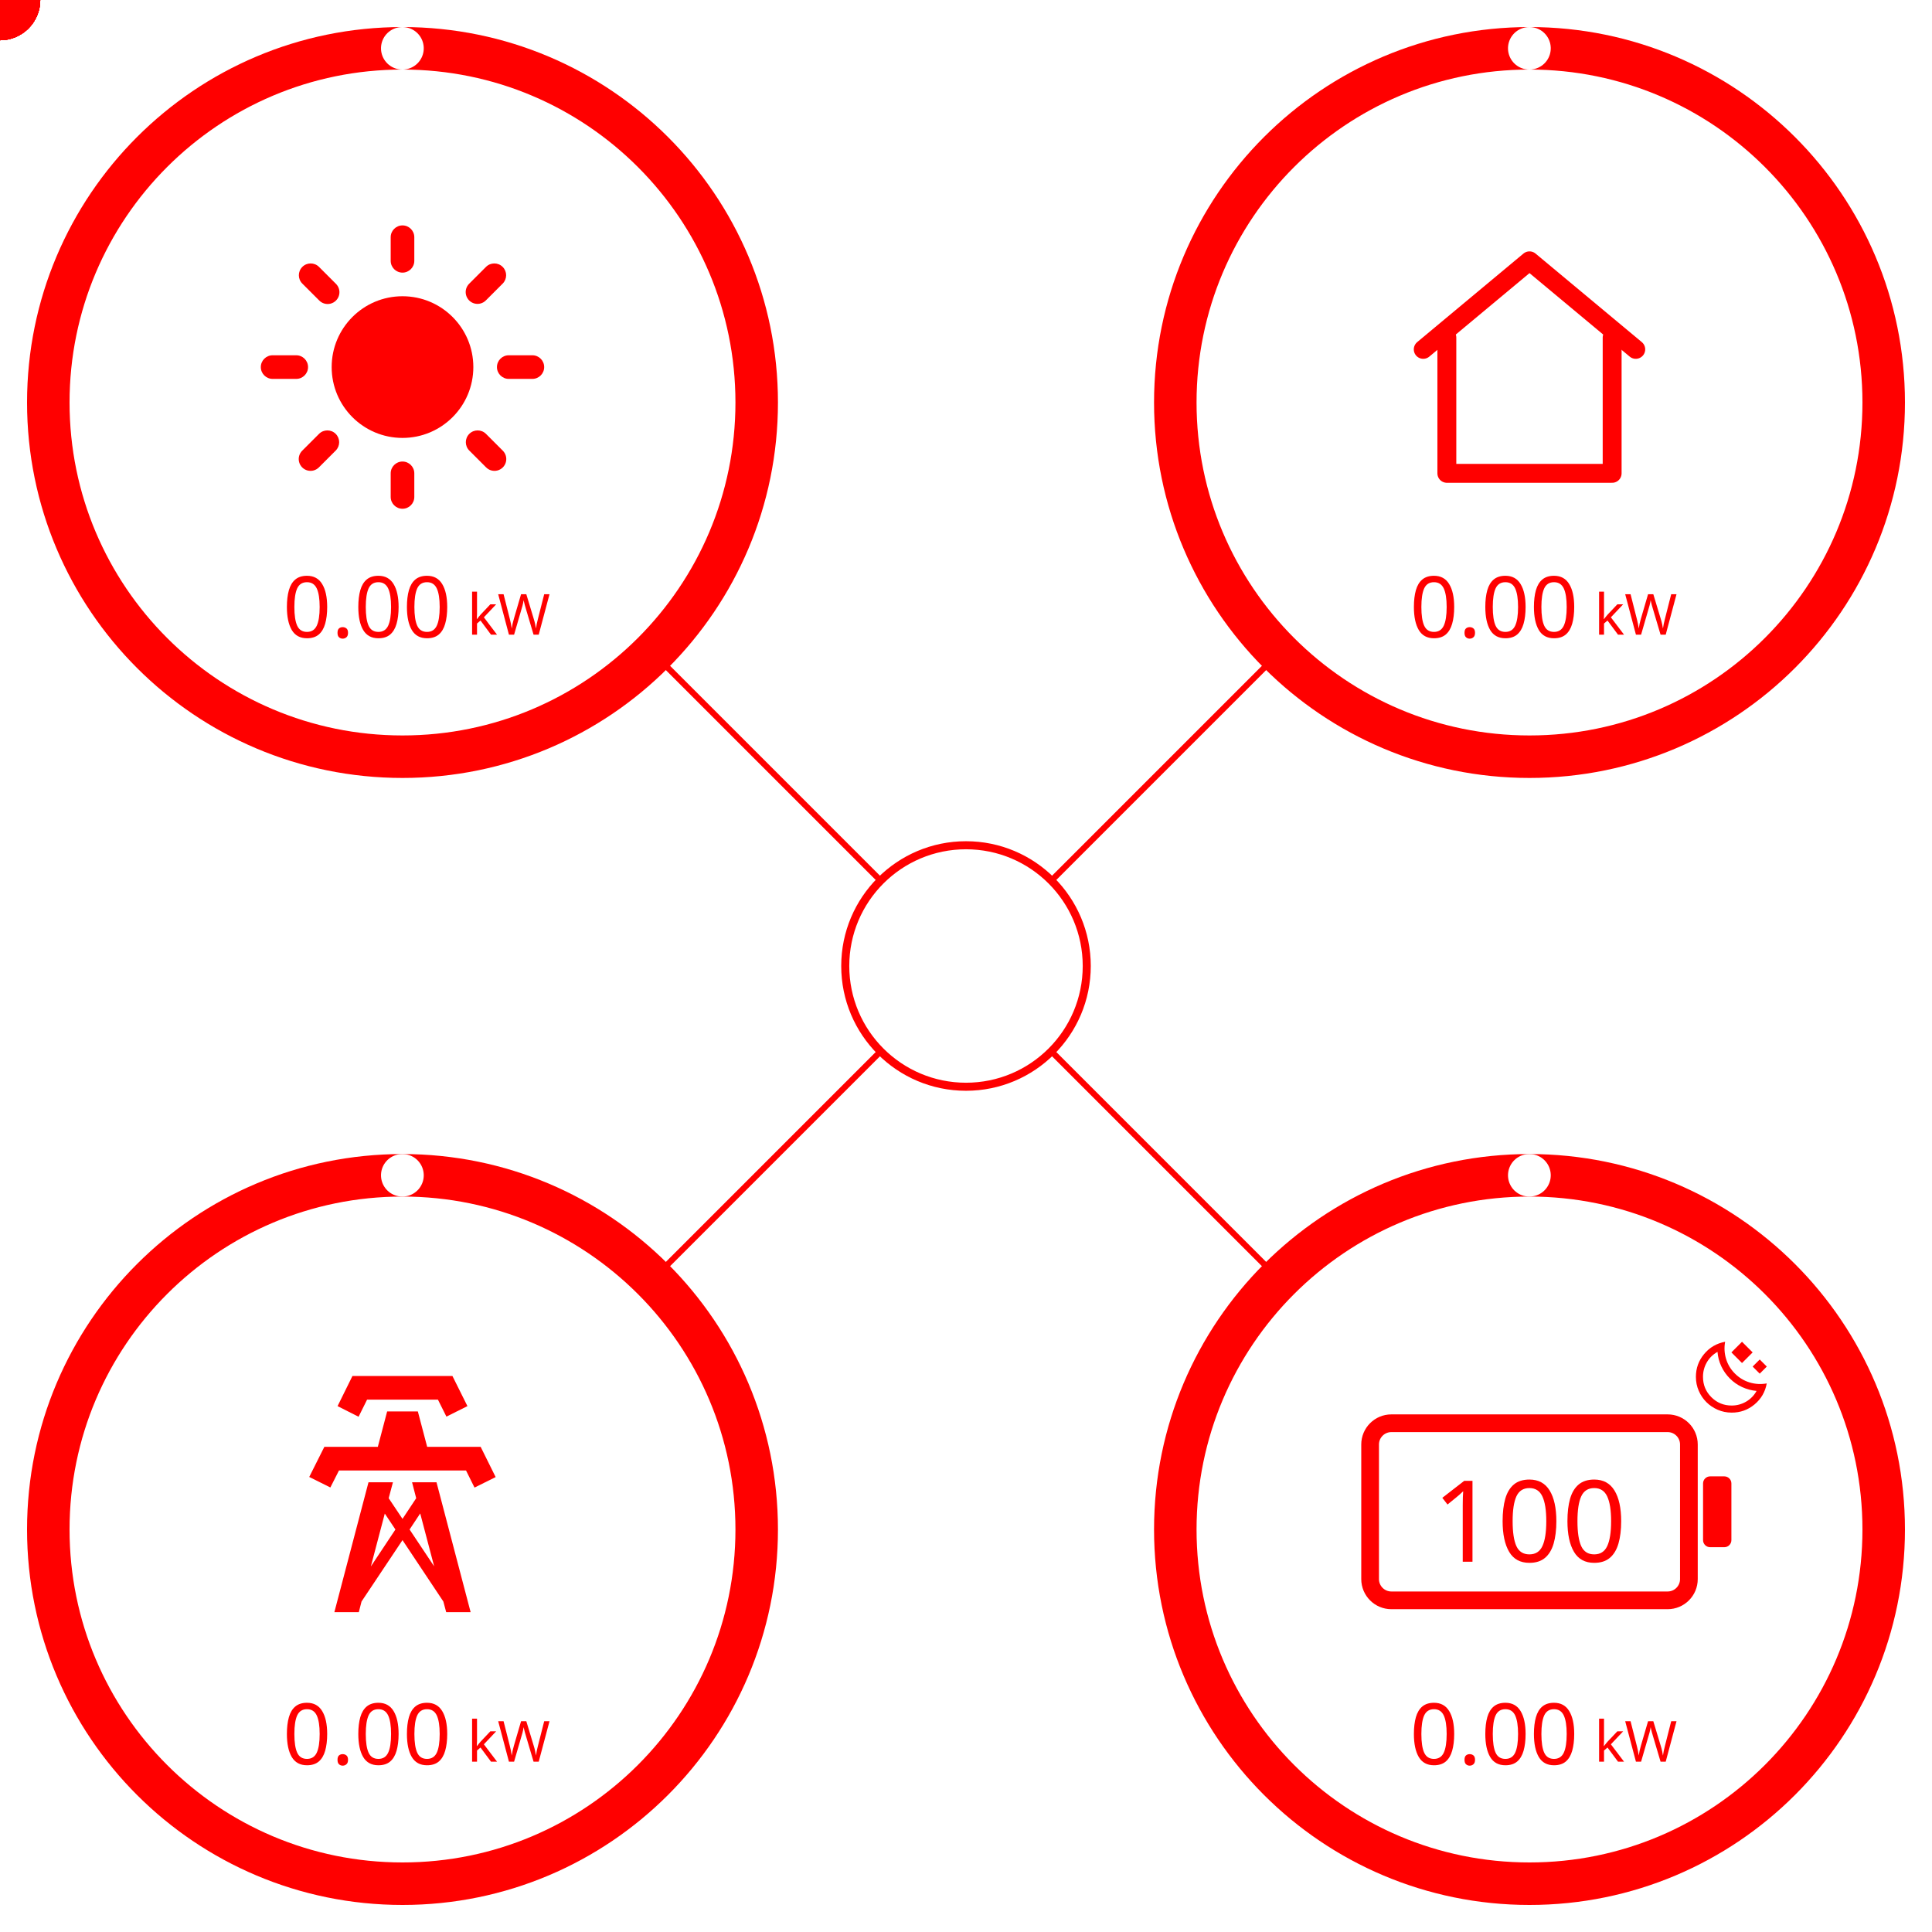
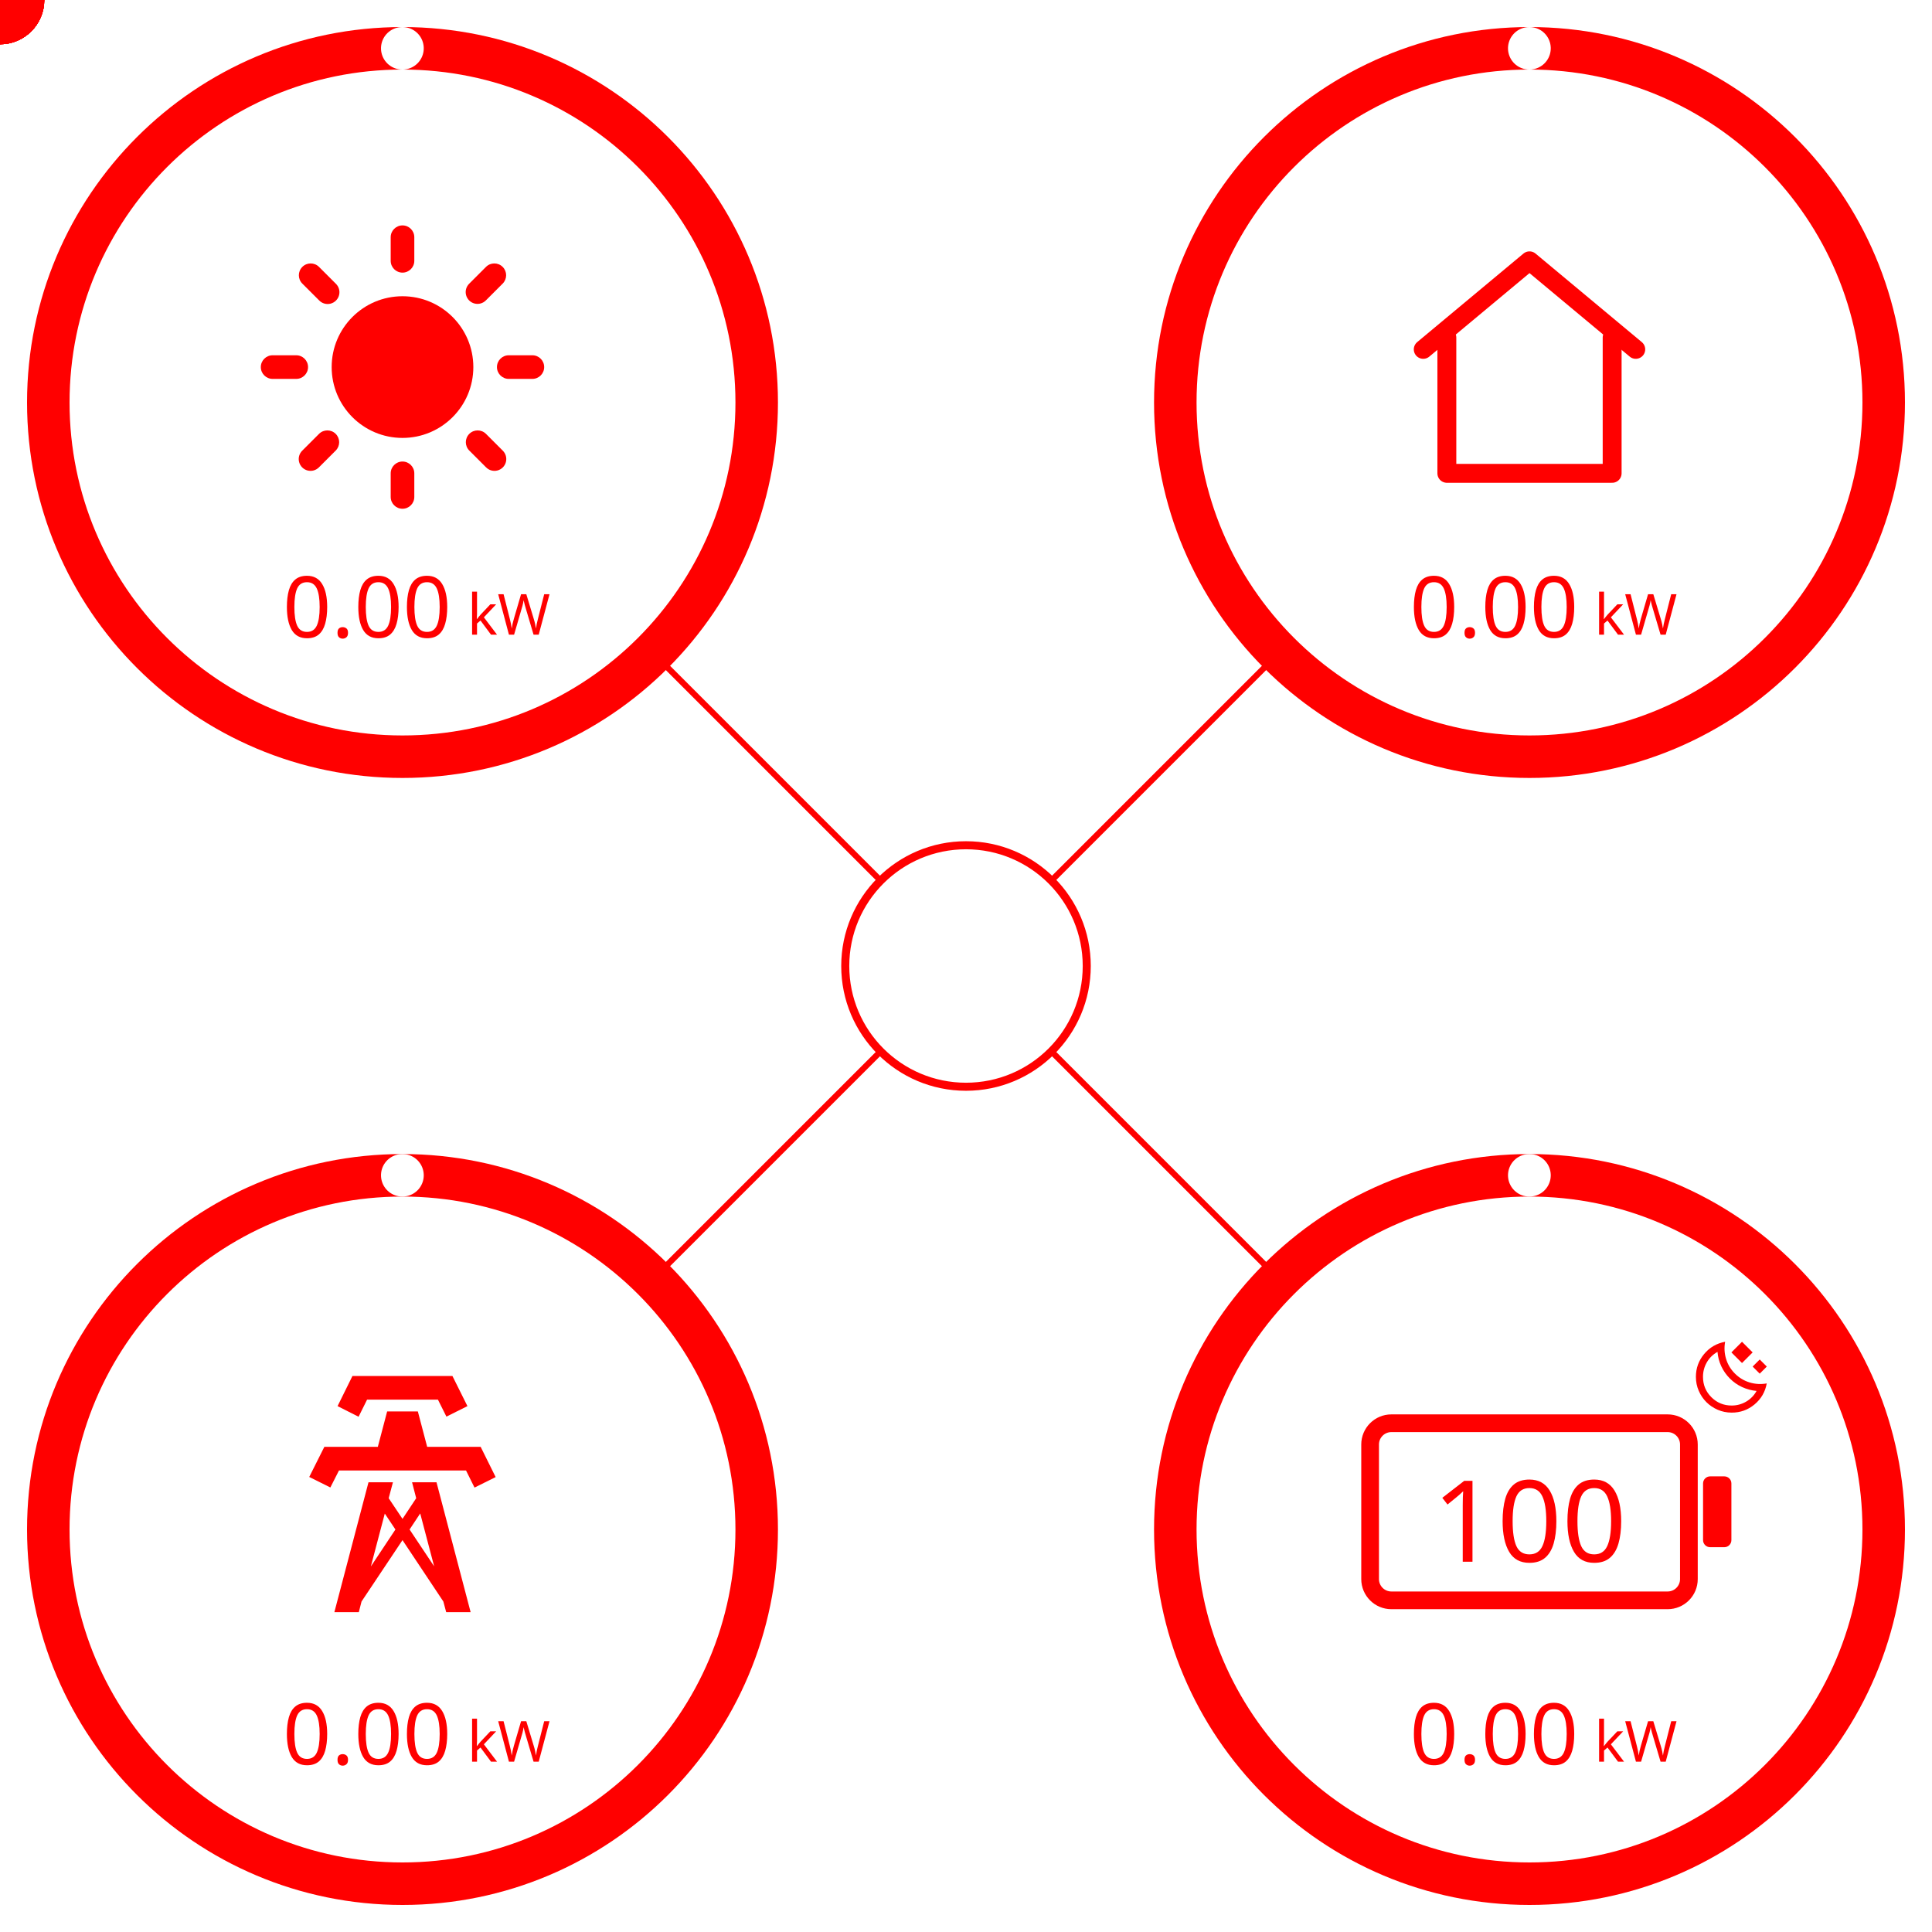
<svg xmlns="http://www.w3.org/2000/svg" width="480" height="480" viewBox="0 0 480 480">
  <style>
    svg {
      font-family: Open Sans;
      --first-highlight: #F5C211;
      --second-highlight: #3584E4;
      --third-highlight: #22c55e;
      --fourth-highlight: #A352CC;
      --outline-color: #deddda;
      --fill-color: #ffffff;
      --label-color: #000000;
      --center-background: #d73237;
      --center-outline: #ffffff;
      --center-icon: #fff;
      --connection-color: #77767b;
    }
  </style>
-   <defs>
-     <filter id="glow" x="-100%" y="-100%" width="300%" height="300%">
-       <feGaussianBlur stdDeviation="4" result="blur" />
-       <feMerge>
-         <feMergeNode in="blur" />
-         <feMergeNode in="SourceGraphic" />
-       </feMerge>
-     </filter>
-   </defs>
  <path d="M160,160L225,225" id="gridPath" stroke="var(--connection-color, red)" stroke-width="1.5" />
  <path d="M320,160L255,225" id="gridPath" stroke="var(--connection-color, red)" stroke-width="1.5" />
  <path d="M320,320L255,255" id="gridPath" stroke="var(--connection-color, red)" stroke-width="1.5" />
  <path d="M160,320L225,255" id="gridPath" stroke="var(--connection-color, red)" stroke-width="1.5" />
-   <circle id="node1" r="10" fill="var(--first-highlight, red)">
+   <circle id="node1" r="10" stroke="var(--fill-color, red)" stroke-width="2" fill="var(--first-highlight, red)">
    <animateMotion dur="1.6s" repeatCount="indefinite" path="M160,160L225,225" keyPoints="0;1" keyTimes="0;1" calcMode="linear" />
  </circle>
-   <circle id="node2" r="10" fill="var(--first-highlight, red)">
+   <circle id="node2" r="10" stroke="var(--fill-color, red)" stroke-width="2" fill="var(--first-highlight, red)">
    <animateMotion dur="1.6s" repeatCount="indefinite" path="M160,160L225,225" begin="-0.8s" keyPoints="0;1" keyTimes="0;1" calcMode="linear" />
  </circle>
-   <circle id="node3" r="10" fill="var(--second-highlight, red)">
+   <circle id="node3" r="10" stroke="var(--fill-color, red)" stroke-width="2" fill="var(--second-highlight, red)">
    <animateMotion dur="1.6s" repeatCount="indefinite" path="M320,160L255,225" keyPoints="1;0" keyTimes="0;1" calcMode="linear" />
  </circle>
-   <circle id="node4" r="10" fill="var(--second-highlight, red)">
+   <circle id="node4" r="10" stroke="var(--fill-color, red)" stroke-width="2" fill="var(--second-highlight, red)">
    <animateMotion dur="1.6s" repeatCount="indefinite" path="M320,160L255,225" begin="-0.8s" keyPoints="1;0" keyTimes="0;1" calcMode="linear" />
  </circle>
-   <circle id="node5" r="10" fill="var(--third-highlight, red)">
+   <circle id="node5" r="10" stroke="var(--fill-color, red)" stroke-width="2" fill="var(--third-highlight, red)">
    <animateMotion dur="1.6s" repeatCount="indefinite" path="M320,320L255,255" keyPoints="1;0" keyTimes="0;1" calcMode="linear" />
  </circle>
-   <circle id="node6" r="10" fill="var(--third-highlight, red)">
+   <circle id="node6" r="10" stroke="var(--fill-color, red)" stroke-width="2" fill="var(--third-highlight, red)">
    <animateMotion dur="1.6s" repeatCount="indefinite" path="M320,320L255,255" begin="-0.8s" keyPoints="1;0" keyTimes="0;1" calcMode="linear" />
  </circle>
-   <circle id="node7" r="10" fill="var(--fourth-highlight, red)">
+   <circle id="node7" r="10" stroke="var(--fill-color, red)" stroke-width="2" fill="var(--fourth-highlight, red)">
    <animateMotion dur="1.6s" repeatCount="indefinite" path="M160,320L225,255" keyPoints="1;0" keyTimes="0;1" calcMode="linear" />
  </circle>
-   <circle id="node8" r="10" fill="var(--fourth-highlight, red)">
+   <circle id="node8" r="10" stroke="var(--fill-color, red)" stroke-width="2" fill="var(--fourth-highlight, red)">
    <animateMotion dur="1.6s" repeatCount="indefinite" path="M160,320L225,255" begin="-0.8s" keyPoints="1;0" keyTimes="0;1" calcMode="linear" />
  </circle>
  <g id="top_left" transform="translate(100, 100) scale(0.88) translate(-120, -120)">
-     <defs>
-       <radialGradient id="topLeftGlow">
-         <stop offset="0%" stop-color="var(--first-highlight, red)" stop-opacity="0.14" />
-         <stop offset="55%" stop-color="var(--first-highlight, red)" stop-opacity="0.05" />
-         <stop offset="100%" stop-color="var(--first-highlight, red)" stop-opacity="0" />
-       </radialGradient>
-     </defs>
    <circle cx="120" cy="120" r="100" fill="var(--fill-color, white)" stroke="var(--outline-color, red)" stroke-width="12" />
    <circle id="topLeftProgress" cx="120" cy="120" r="100" fill="none" stroke="var(--first-highlight, white)" stroke-width="12" stroke-linecap="round" stroke-dasharray="628.32" stroke-dashoffset="628.32" transform="rotate(-90 120 120)" />
    <svg id="topLeftIcon" viewBox="0 0 24 24" stroke="none" fill="var(--first-highlight, red)" x="80" y="70" width="80" height="80">
      <circle cx="12" cy="12" r="6" />
      <path d="M12 0a1 1 0 0 1 1 1v2a1 1 0 1 1-2 0V1a1 1 0 0 1 1-1ZM0 12a1 1 0 0 1 1-1h2a1 1 0 1 1 0 2H1a1 1 0 0 1-1-1ZM21 11a1 1 0 1 0 0 2h2a1 1 0 1 0 0-2h-2ZM13 21a1 1 0 1 0-2 0v2a1 1 0 1 0 2 0v-2ZM6.343 17.657a1 1 0 0 1 0 1.414L4.93 20.485a1 1 0 1 1-1.414-1.414l1.414-1.414a1 1 0 0 1 1.414 0ZM20.485 3.515a1 1 0 0 1 0 1.414l-1.414 1.414a1 1 0 1 1-1.414-1.414l1.414-1.414a1 1 0 0 1 1.414 0ZM3.515 3.515a1 1 0 0 1 1.414 0l1.414 1.414A1 1 0 1 1 4.93 6.343L3.515 4.93a1 1 0 0 1 0-1.414ZM17.657 17.657a1 1 0 0 1 1.414 0l1.414 1.414a1 1 0 1 1-1.414 1.414l-1.414-1.414a1 1 0 0 1 0-1.414Z" />
    </svg>
    <svg id="topLeftSleepIndicator" display="none" viewBox="0 0 24 24" x="80" y="70" width="80" height="80" fill="var(--first-highlight, red)">
      <path d="M17.75,4.09L15.22,6.03L16.13,9.09L13.5,7.28L10.87,9.09L11.78,6.03L9.25,4.09L12.44,4L13.5,1L14.56,4L17.75,4.09M21.25,11L19.61,12.25L20.2,14.23L18.5,13.06L16.8,14.23L17.39,12.25L15.75,11L17.81,10.95L18.5,9L19.19,10.95L21.25,11M18.97,15.95C19.8,15.87 20.69,17.05 20.16,17.8C19.84,18.25 19.5,18.67 19.08,19.07C15.17,23 8.84,23 4.94,19.07C1.03,15.17 1.03,8.83 4.94,4.93C5.34,4.53 5.76,4.17 6.21,3.85C6.96,3.32 8.14,4.21 8.06,5.04C7.79,7.9 8.75,10.87 10.95,13.06C13.14,15.26 16.1,16.22 18.97,15.95M17.33,17.97C14.5,17.81 11.7,16.64 9.53,14.5C7.36,12.31 6.2,9.5 6.04,6.68C3.23,9.82 3.34,14.64 6.35,17.66C9.37,20.67 14.19,20.78 17.33,17.97Z" />
    </svg>
    <g id="topLeftPrimaryLabel" transform="translate(120,178)" font-family="sans-serif" fill="var(--label-color, red)" dominant-baseline="middle">
      <text id="topLeftLabelValue" x="-10" y="0" font-size="24" text-anchor="middle">0.00</text>
      <text id="topLeftLabelUnit" x="30" y="2" font-size="16" text-anchor="middle">kW</text>
    </g>
  </g>
  <g id="top_right" transform="translate(380, 100) scale(0.88) translate(-120, -120)">
-     <defs>
-       <radialGradient id="topRightGlow">
-         <stop offset="0%" stop-color="var(--second-highlight, red)" stop-opacity="0.14" />
-         <stop offset="55%" stop-color="var(--second-highlight, red)" stop-opacity="0.05" />
-         <stop offset="100%" stop-color="var(--second-highlight, red)" stop-opacity="0" />
-       </radialGradient>
-     </defs>
    <circle cx="120" cy="120" r="100" fill="var(--fill-color, white)" stroke="var(--outline-color, red)" stroke-width="12" />
    <circle id="topRightProgress" cx="120" cy="120" r="100" fill="none" stroke="var(--second-highlight, white)" stroke-width="12" stroke-linecap="round" stroke-dasharray="628.32" stroke-dashoffset="628.32" transform="rotate(-90 120 120)" />
    <svg id="topRightIcon" viewBox="0 0 24 24" fill="none" x="80" y="70" width="80" height="80" stroke="var(--second-highlight, red)" stroke-width="1.6" stroke-linecap="round" stroke-linejoin="round">
      <path d="M3 10.5L12 3L21 10.5" />
      <path d="M5 9.5V21H19V9.5" />
    </svg>
    <g id="topRightPrimaryLabel" transform="translate(120,178)" font-family="sans-serif" fill="var(--label-color, red)" dominant-baseline="middle">
      <text id="topRightLabelValue" x="-10" y="0" font-size="24" text-anchor="middle">0.00</text>
      <text id="topRightLabelUnit" x="30" y="2" font-size="16" text-anchor="middle">kW</text>
    </g>
  </g>
  <g id="bottom_right" transform="translate(380, 380) scale(0.88) translate(-120, -120)">
-     <defs>
-       <radialGradient id="bottomRightGlow">
-         <stop offset="0%" stop-color="var(--third-highlight, red)" stop-opacity="0.14" />
-         <stop offset="55%" stop-color="var(--third-highlight, red)" stop-opacity="0.05" />
-         <stop offset="100%" stop-color="var(--third-highlight, red)" stop-opacity="0" />
-       </radialGradient>
-     </defs>
    <circle cx="120" cy="120" r="100" fill="var(--fill-color, white)" stroke="var(--outline-color, red)" stroke-width="12" />
    <circle id="bottomRightProgress" cx="120" cy="120" r="100" fill="none" stroke="var(--third-highlight, white)" stroke-width="12" stroke-linecap="round" stroke-dasharray="628.32" stroke-dashoffset="628.32" transform="rotate(-90 120 120)" />
    <g id="bottomRightPrimaryLabel" transform="translate(120,178)" font-family="sans-serif" fill="var(--label-color, red)" dominant-baseline="middle">
      <text id="bottomRightLabelValue" x="-10" y="0" font-size="24" text-anchor="middle">0.00</text>
      <text id="bottomRightLabelUnit" x="30" y="2" font-size="16" text-anchor="middle">kW</text>
    </g>
    <g id="bottomRightIcon">
      <rect id="battery" x="75" y="90" width="90" height="50" rx="6" fill="none" stroke="var(--third-highlight, red)" stroke-width="5" />
      <rect id="batteryTerminal" x="169" y="105" width="8" height="20" rx="2" fill="var(--third-highlight, red)" />
      <text id="bottomRightSecondaryLabel" x="120" y="118" text-anchor="middle" dominant-baseline="middle" font-size="32" font-family="sans-serif" font-weight="regular" fill="var(--third-highlight, red)">100</text>
    </g>
    <svg id="bottomRightSleepIndicator" viewBox="0 0 24 24" x="165" y="65" width="24" height="24" fill="var(--third-highlight, red)">
      <path d="M15,8L12,5l3-3l3,3L15,8Zm5,3L18,9l2-2l2,2l-2,2ZM12.08,22q-2.1,0-3.94-0.8t-3.2-2.16q-1.36-1.36-2.16-3.2T1.98,11.9q0-3.65 2.32-6.44T10.23,2Q9.78,4.47 10.5,6.84T13,10.98q1.78,1.78 4.14,2.5t4.84,0.28q-0.65,3.6-3.45,5.93T12.08,22Zm0-2q2.2,0 4.08-1.1t2.95-3.02q-2.15-0.2-4.08-1.09t-3.45-2.41T9.15,8.92T8.08,4.85Q6.15,5.93 5.06,7.81Q3.98,9.7 3.98,11.9q0,3.38 2.36,5.74T12.08,20Zm-0.5-7.63Z" />
    </svg>
  </g>
  <g id="bottom_left" transform="translate(100, 380) scale(0.88) translate(-120, -120)">
-     <defs>
-       <radialGradient id="bottomLeftGlow">
-         <stop offset="0%" stop-color="var(--fourth-highlight, red)" stop-opacity="0.14" />
-         <stop offset="55%" stop-color="var(--fourth-highlight, red)" stop-opacity="0.05" />
-         <stop offset="100%" stop-color="var(--fourth-highlight, red)" stop-opacity="0" />
-       </radialGradient>
-     </defs>
    <circle cx="120" cy="120" r="100" fill="var(--fill-color, white)" stroke="var(--outline-color, red)" stroke-width="12" />
    <svg id="bottomLeftIcon" viewBox="0 0 24 24" stroke="none" fill="var(--fourth-highlight, red)" x="80" y="70" width="80" height="80">
      <path d="M8.28,5.45L6.5,4.55L7.76,2H16.23L17.5,4.55L15.72,5.44L15,4H9L8.28,5.45M18.62,8H14.09L13.3,5H10.7L9.91,8H5.38L4.1,10.55L5.89,11.44L6.62,10H17.38L18.1,11.45L19.89,10.56L18.62,8M17.77,22H15.7L15.46,21.1L12,15.9L8.53,21.1L8.3,22H6.23L9.12,11H11.19L10.83,12.35L12,14.1L13.16,12.35L12.81,11H14.88L17.77,22M11.4,15L10.5,13.65L9.32,18.13L11.4,15M14.68,18.12L13.5,13.64L12.6,15L14.68,18.12Z" />
    </svg>
    <circle id="bottomLeftProgress" cx="120" cy="120" r="100" fill="none" stroke="var(--fourth-highlight, white)" stroke-width="12" stroke-linecap="round" stroke-dasharray="628.32" stroke-dashoffset="628.32" transform="rotate(-90 120 120)" />
    <g id="bottomLeftPrimaryLabel" transform="translate(120,178)" font-family="sans-serif" fill="var(--label-color, red)" dominant-baseline="middle">
      <text id="bottomLeftLabelValue" x="-10" y="0" font-size="24" text-anchor="middle">0.00</text>
      <text id="bottomLeftLabelUnit" x="30" y="2" font-size="16" text-anchor="middle">kW</text>
    </g>
  </g>
  <g id="center" transform="translate(240, 240) scale(0.2) translate(-120, -120)">
    <circle cx="120" cy="120" r="150" fill="var(--center-background, white)" stroke="var(--center-outline, red)" stroke-width="10" />
    <svg id="center" viewBox="0 0 512 512" width="240" height="240">
      <path d="M512,256c0,141.38-114.62,256-256,256S0,397.38,0,256,114.62,0,256,0s256,114.62,256,256Z" fill="var(--center-background, white)" />
    </svg>
  </g>
</svg>
